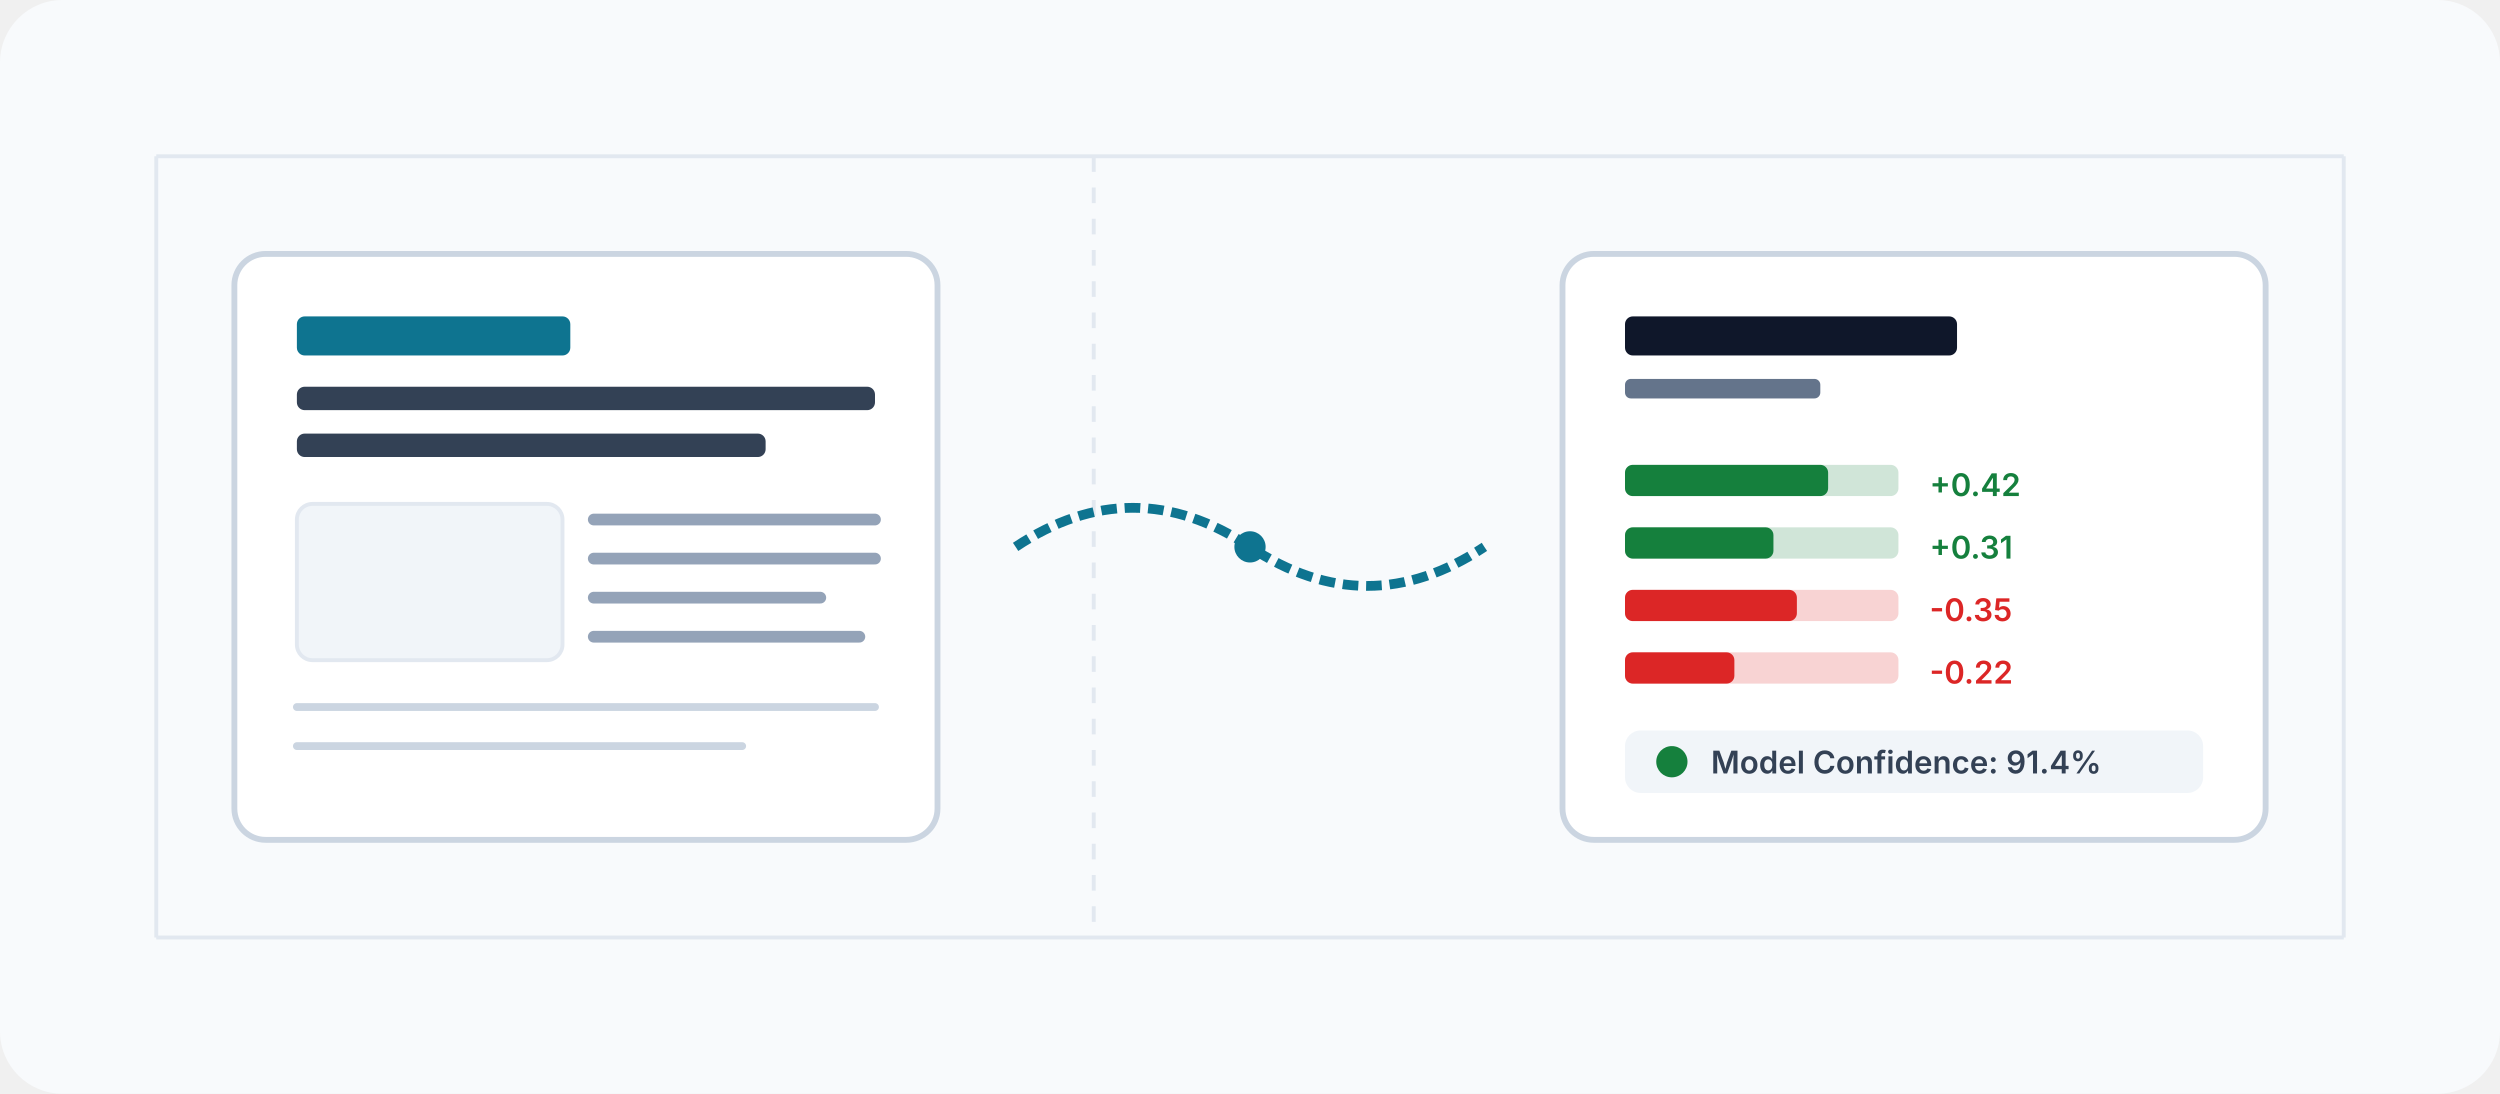
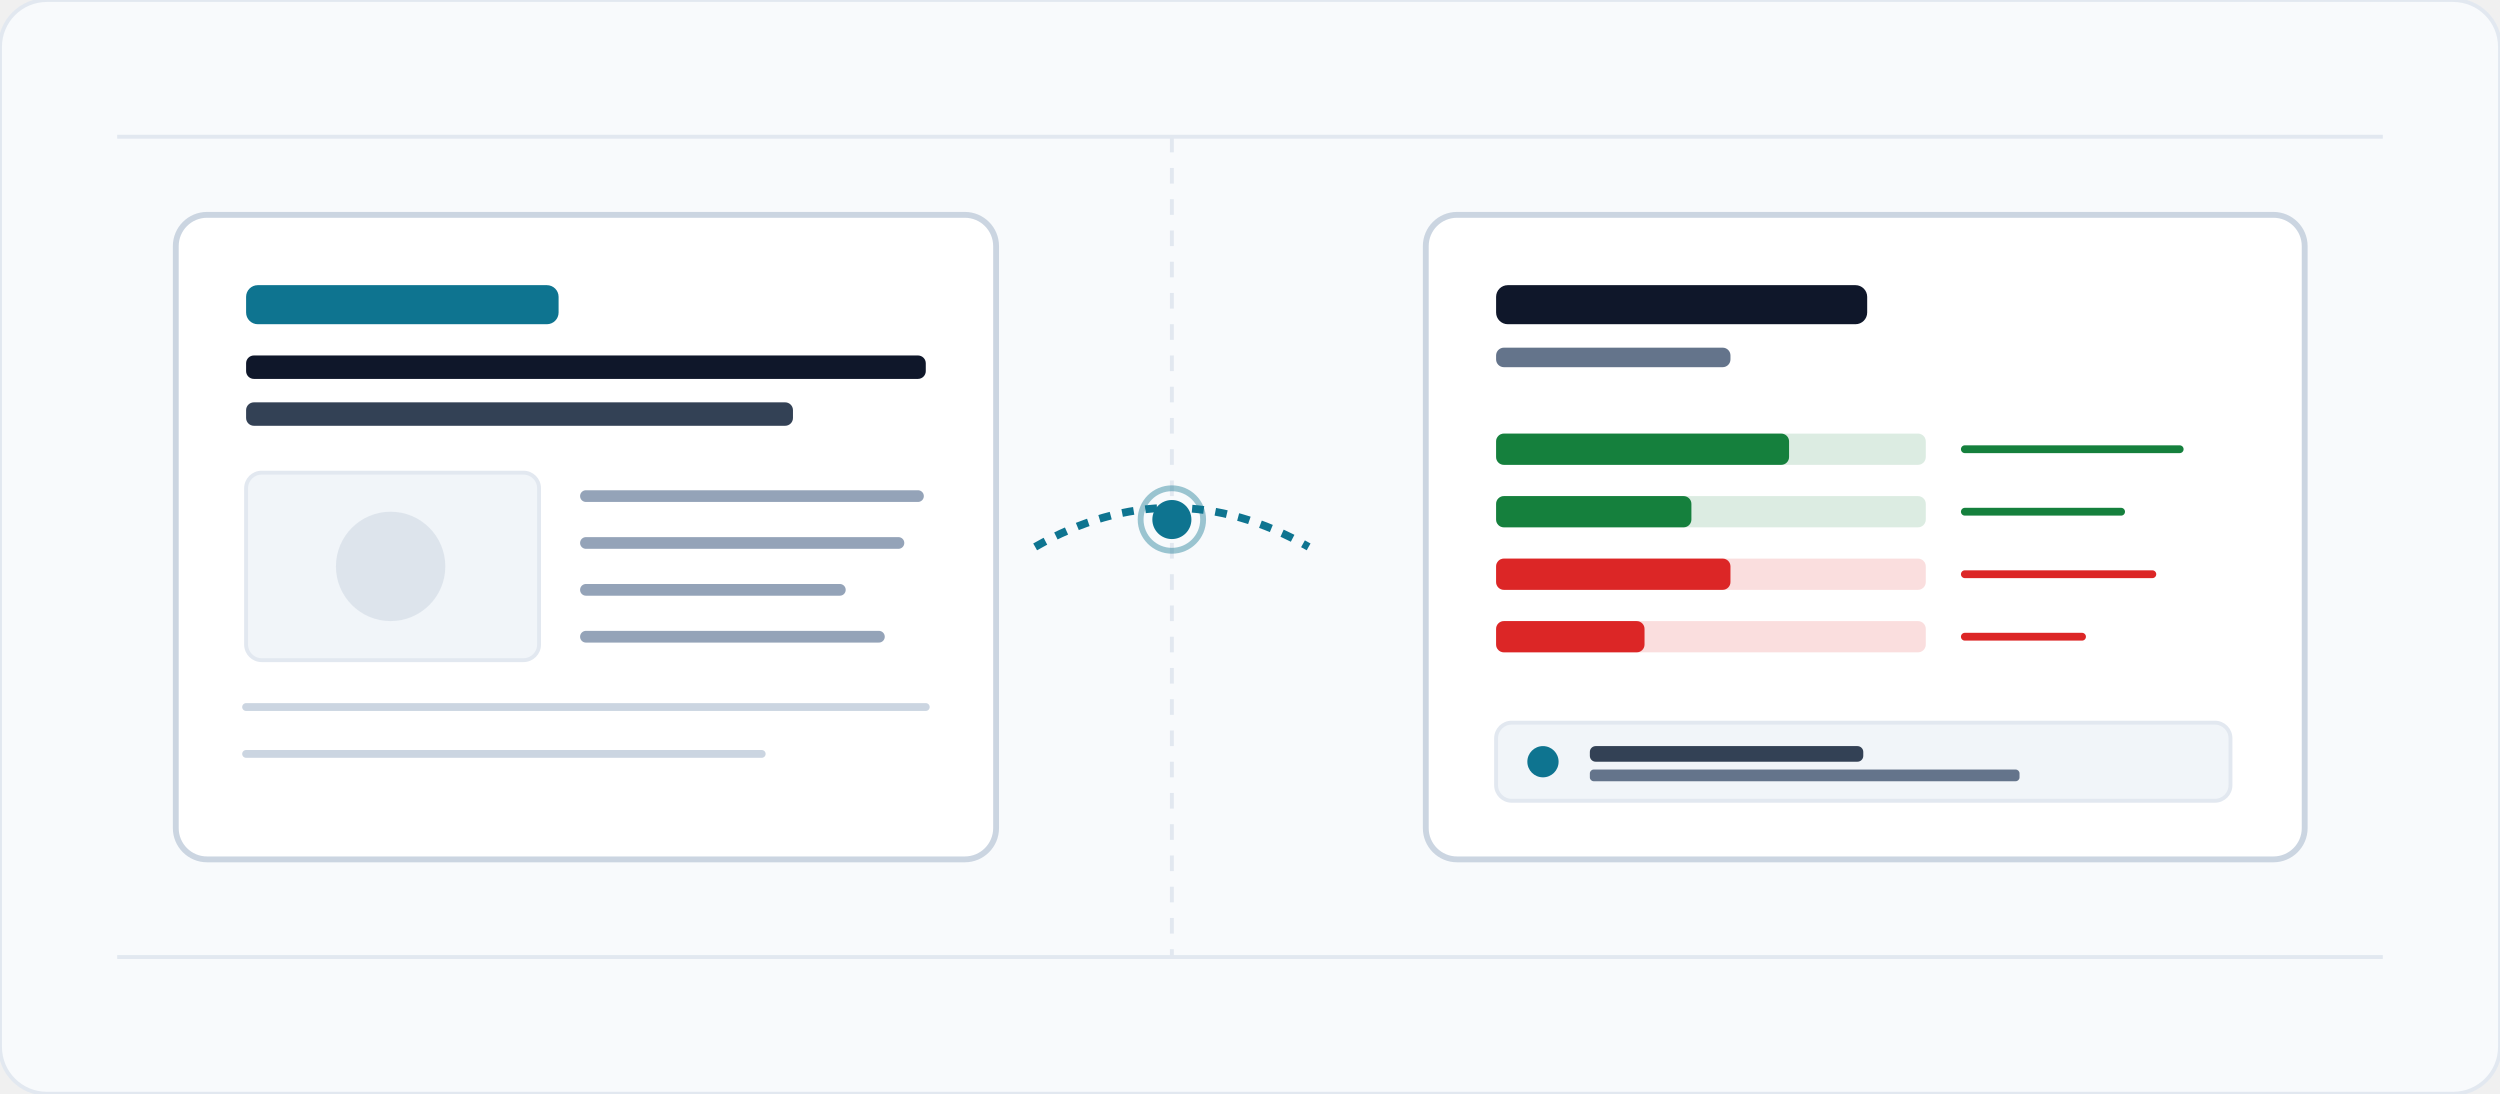
<svg xmlns="http://www.w3.org/2000/svg" width="640" height="280" viewBox="0 0 640 280" fill="none">
-   <rect width="640" height="280" rx="16" fill="#F8FAFC" />
-   <line x1="40" y1="40" x2="600" y2="40" stroke="#E2E8F0" stroke-width="1" />
-   <line x1="40" y1="240" x2="600" y2="240" stroke="#E2E8F0" stroke-width="1" />
-   <line x1="40" y1="40" x2="40" y2="240" stroke="#E2E8F0" stroke-width="1" />
-   <line x1="600" y1="40" x2="600" y2="240" stroke="#E2E8F0" stroke-width="1" />
-   <line x1="280" y1="40" x2="280" y2="240" stroke="#E2E8F0" stroke-width="1" stroke-dasharray="4 4" />
-   <g transform="translate(60, 65)">
-     <rect width="180" height="150" rx="8" fill="#FFFFFF" stroke="#CBD5E1" stroke-width="1.5" />
-     <rect x="16" y="16" width="70" height="10" rx="2" fill="#0E7490" />
-     <rect x="16" y="34" width="148" height="6" rx="2" fill="#334155" />
-     <rect x="16" y="46" width="120" height="6" rx="2" fill="#334155" />
-     <rect x="16" y="64" width="68" height="40" rx="4" fill="#F1F5F9" stroke="#E2E8F0" />
-     <line x1="92" y1="68" x2="164" y2="68" stroke="#94A3B8" stroke-width="3" stroke-linecap="round" />
-     <line x1="92" y1="78" x2="164" y2="78" stroke="#94A3B8" stroke-width="3" stroke-linecap="round" />
-     <line x1="92" y1="88" x2="150" y2="88" stroke="#94A3B8" stroke-width="3" stroke-linecap="round" />
-     <line x1="92" y1="98" x2="160" y2="98" stroke="#94A3B8" stroke-width="3" stroke-linecap="round" />
-     <line x1="16" y1="116" x2="164" y2="116" stroke="#CBD5E1" stroke-width="2" stroke-linecap="round" />
-     <line x1="16" y1="126" x2="130" y2="126" stroke="#CBD5E1" stroke-width="2" stroke-linecap="round" />
+   <rect width="640" height="280" rx="12" fill="#F8FAFC" stroke="#E2E8F0" stroke-width="1" />
+   <line x1="30" y1="35" x2="610" y2="35" stroke="#E2E8F0" stroke-width="1" />
+   <line x1="30" y1="245" x2="610" y2="245" stroke="#E2E8F0" stroke-width="1" />
+   <line x1="300" y1="35" x2="300" y2="245" stroke="#E2E8F0" stroke-width="1" stroke-dasharray="4 4" />
+   <g transform="translate(45, 55)">
+     <rect width="210" height="165" rx="8" fill="#FFFFFF" stroke="#CBD5E1" stroke-width="1.5" />
+     <rect x="18" y="18" width="80" height="10" rx="3" fill="#0E7490" />
+     <rect x="18" y="36" width="174" height="6" rx="2" fill="#0F172A" />
+     <rect x="18" y="48" width="140" height="6" rx="2" fill="#334155" />
+     <rect x="18" y="66" width="75" height="48" rx="4" fill="#F1F5F9" stroke="#E2E8F0" />
+     <circle cx="55" cy="90" r="14" fill="#CBD5E1" fill-opacity="0.5" />
+     <line x1="105" y1="72" x2="190" y2="72" stroke="#94A3B8" stroke-width="3" stroke-linecap="round" />
+     <line x1="105" y1="84" x2="185" y2="84" stroke="#94A3B8" stroke-width="3" stroke-linecap="round" />
+     <line x1="105" y1="96" x2="170" y2="96" stroke="#94A3B8" stroke-width="3" stroke-linecap="round" />
+     <line x1="105" y1="108" x2="180" y2="108" stroke="#94A3B8" stroke-width="3" stroke-linecap="round" />
+     <line x1="18" y1="126" x2="192" y2="126" stroke="#CBD5E1" stroke-width="2" stroke-linecap="round" />
+     <line x1="18" y1="138" x2="150" y2="138" stroke="#CBD5E1" stroke-width="2" stroke-linecap="round" />
  </g>
-   <g transform="translate(260, 110)">
-     <path d="M 0 30 Q 30 10 60 30 T 120 30" fill="none" stroke="#0E7490" stroke-width="2.5" stroke-dasharray="4 2" />
-     <circle cx="60" cy="30" r="4" fill="#0E7490" />
+   <g transform="translate(265, 115)">
+     <path d="M 0 25 Q 35 5 70 25" fill="none" stroke="#0E7490" stroke-width="2" stroke-dasharray="3 3" />
+     <circle cx="35" cy="18" r="5" fill="#0E7490" />
+     <circle cx="35" cy="18" r="8" stroke="#0E7490" stroke-width="1.5" stroke-opacity="0.4" />
  </g>
-   <g transform="translate(400, 65)">
-     <rect width="180" height="150" rx="8" fill="#FFFFFF" stroke="#CBD5E1" stroke-width="1.5" />
-     <rect x="16" y="16" width="85" height="10" rx="2" fill="#0F172A" />
-     <rect x="16" y="32" width="50" height="5" rx="1.5" fill="#64748B" />
-     <g transform="translate(16, 50)">
-       <rect x="0" y="4" width="70" height="8" rx="2" fill="rgba(21, 128, 61, 0.2)" />
-       <rect x="0" y="4" width="52" height="8" rx="2" fill="#15803D" />
-       <text x="78" y="12" font-family="-apple-system, BlinkMacSystemFont, sans-serif" font-size="8" fill="#15803D" font-weight="600">+0.42</text>
-       <rect x="0" y="20" width="70" height="8" rx="2" fill="rgba(21, 128, 61, 0.2)" />
-       <rect x="0" y="20" width="38" height="8" rx="2" fill="#15803D" />
-       <text x="78" y="28" font-family="-apple-system, BlinkMacSystemFont, sans-serif" font-size="8" fill="#15803D" font-weight="600">+0.31</text>
-       <rect x="0" y="36" width="70" height="8" rx="2" fill="rgba(220, 38, 38, 0.2)" />
-       <rect x="0" y="36" width="44" height="8" rx="2" fill="#DC2626" />
-       <text x="78" y="44" font-family="-apple-system, BlinkMacSystemFont, sans-serif" font-size="8" fill="#DC2626" font-weight="600">-0.35</text>
-       <rect x="0" y="52" width="70" height="8" rx="2" fill="rgba(220, 38, 38, 0.2)" />
-       <rect x="0" y="52" width="28" height="8" rx="2" fill="#DC2626" />
-       <text x="78" y="60" font-family="-apple-system, BlinkMacSystemFont, sans-serif" font-size="8" fill="#DC2626" font-weight="600">-0.22</text>
+   <g transform="translate(365, 55)">
+     <rect width="225" height="165" rx="8" fill="#FFFFFF" stroke="#CBD5E1" stroke-width="1.5" />
+     <rect x="18" y="18" width="95" height="10" rx="3" fill="#0F172A" />
+     <rect x="18" y="34" width="60" height="5" rx="2" fill="#64748B" />
+     <g transform="translate(18, 52)">
+       <rect x="0" y="4" width="110" height="8" rx="2" fill="rgba(21, 128, 61, 0.15)" />
+       <rect x="0" y="4" width="75" height="8" rx="2" fill="#15803D" />
+       <line x1="120" y1="8" x2="175" y2="8" stroke="#15803D" stroke-width="2" stroke-linecap="round" />
+       <rect x="0" y="20" width="110" height="8" rx="2" fill="rgba(21, 128, 61, 0.15)" />
+       <rect x="0" y="20" width="50" height="8" rx="2" fill="#15803D" />
+       <line x1="120" y1="24" x2="160" y2="24" stroke="#15803D" stroke-width="2" stroke-linecap="round" />
+       <rect x="0" y="36" width="110" height="8" rx="2" fill="rgba(220, 38, 38, 0.15)" />
+       <rect x="0" y="36" width="60" height="8" rx="2" fill="#DC2626" />
+       <line x1="120" y1="40" x2="168" y2="40" stroke="#DC2626" stroke-width="2" stroke-linecap="round" />
+       <rect x="0" y="52" width="110" height="8" rx="2" fill="rgba(220, 38, 38, 0.15)" />
+       <rect x="0" y="52" width="38" height="8" rx="2" fill="#DC2626" />
+       <line x1="120" y1="56" x2="150" y2="56" stroke="#DC2626" stroke-width="2" stroke-linecap="round" />
    </g>
-     <rect x="16" y="122" width="148" height="16" rx="4" fill="#F1F5F9" />
-     <circle cx="28" cy="130" r="4" fill="#15803D" />
-     <text x="38" y="133" font-family="-apple-system, BlinkMacSystemFont, sans-serif" font-size="8" fill="#334155" font-weight="600">Model Confidence: 91.4%</text>
+     <g transform="translate(18, 130)">
+       <rect width="188" height="20" rx="4" fill="#F1F5F9" stroke="#E2E8F0" stroke-width="1" />
+       <circle cx="12" cy="10" r="4" fill="#0E7490" />
+       <rect x="24" y="6" width="70" height="4" rx="1.5" fill="#334155" />
+       <rect x="24" y="12" width="110" height="3" rx="1" fill="#64748B" />
+     </g>
  </g>
</svg>
